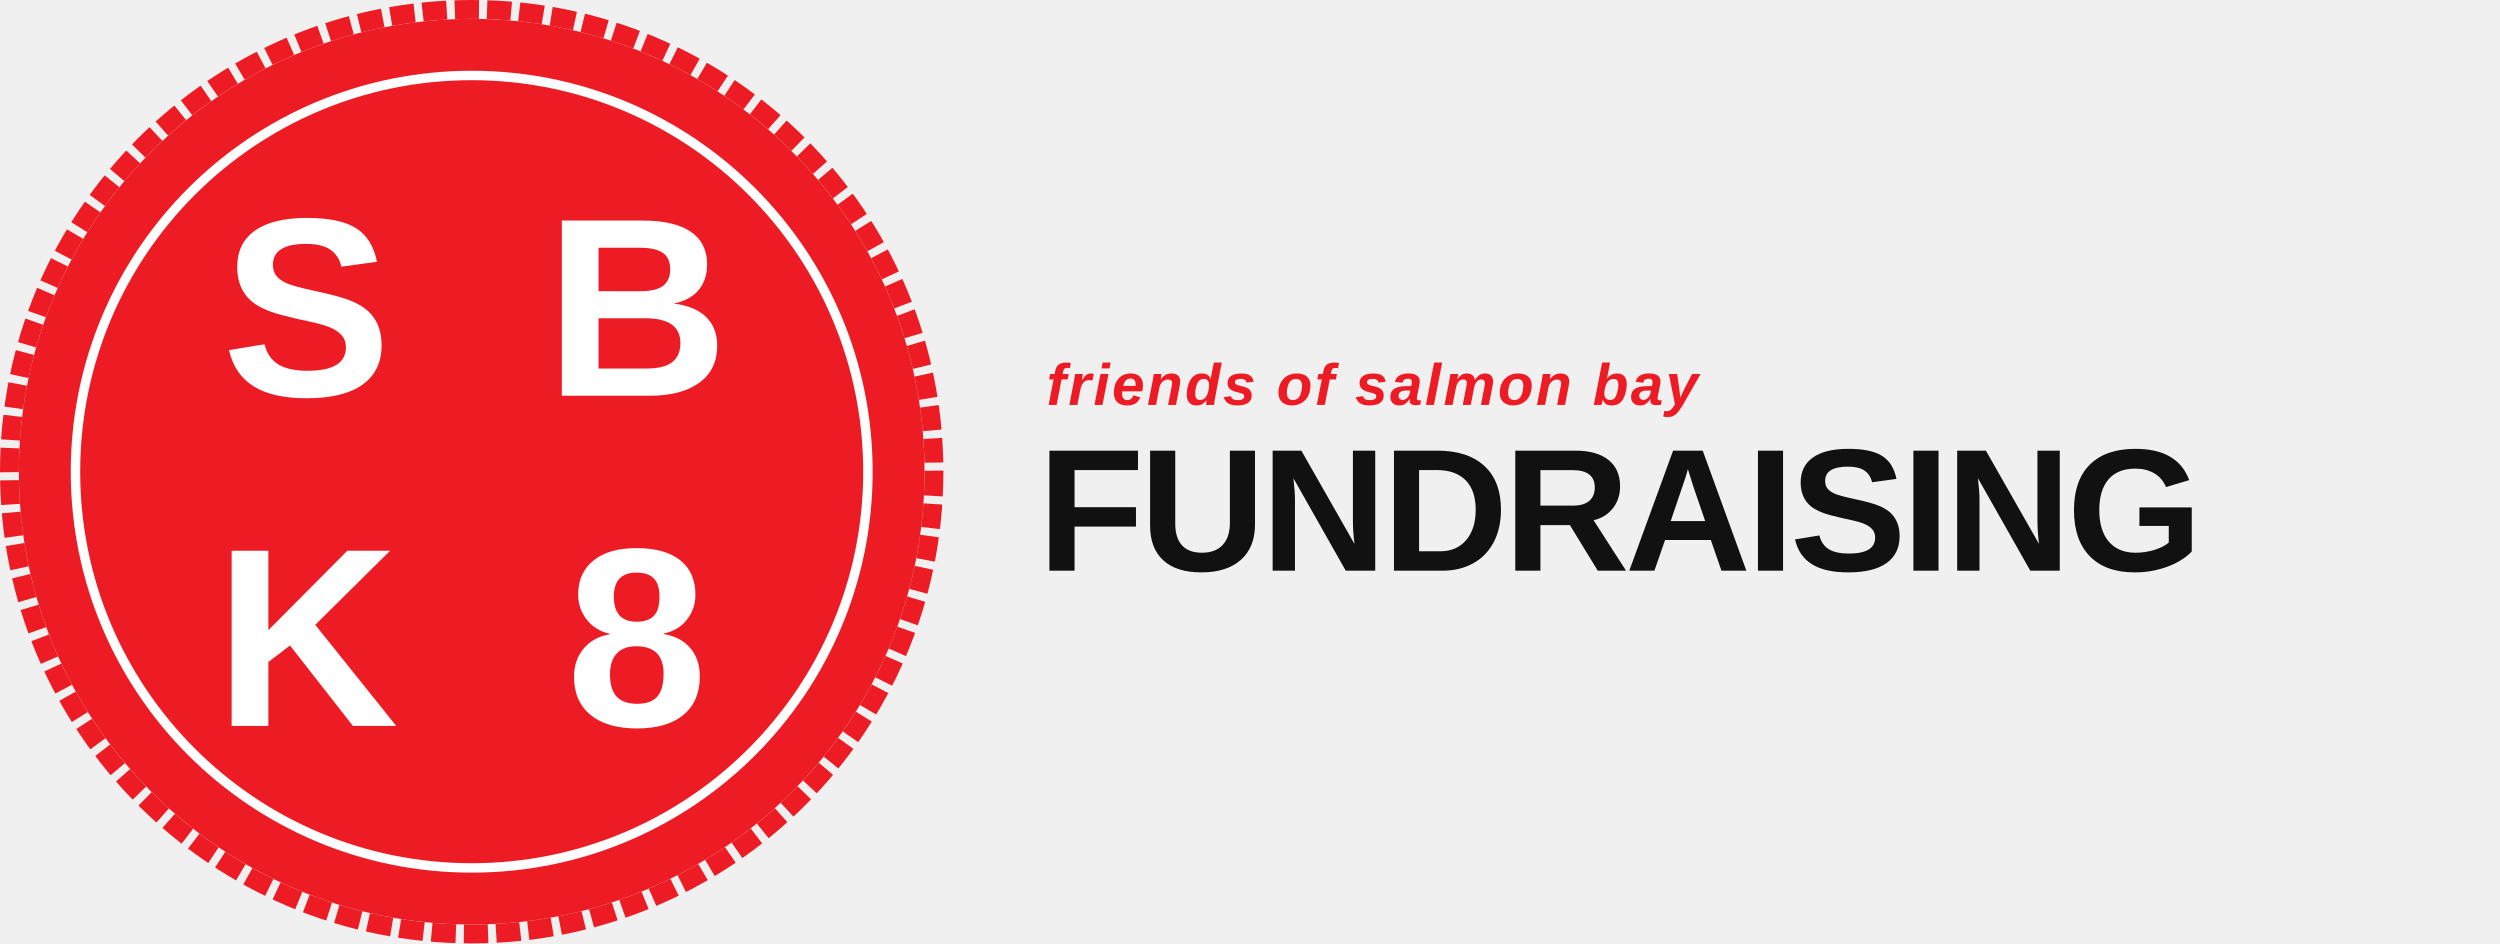
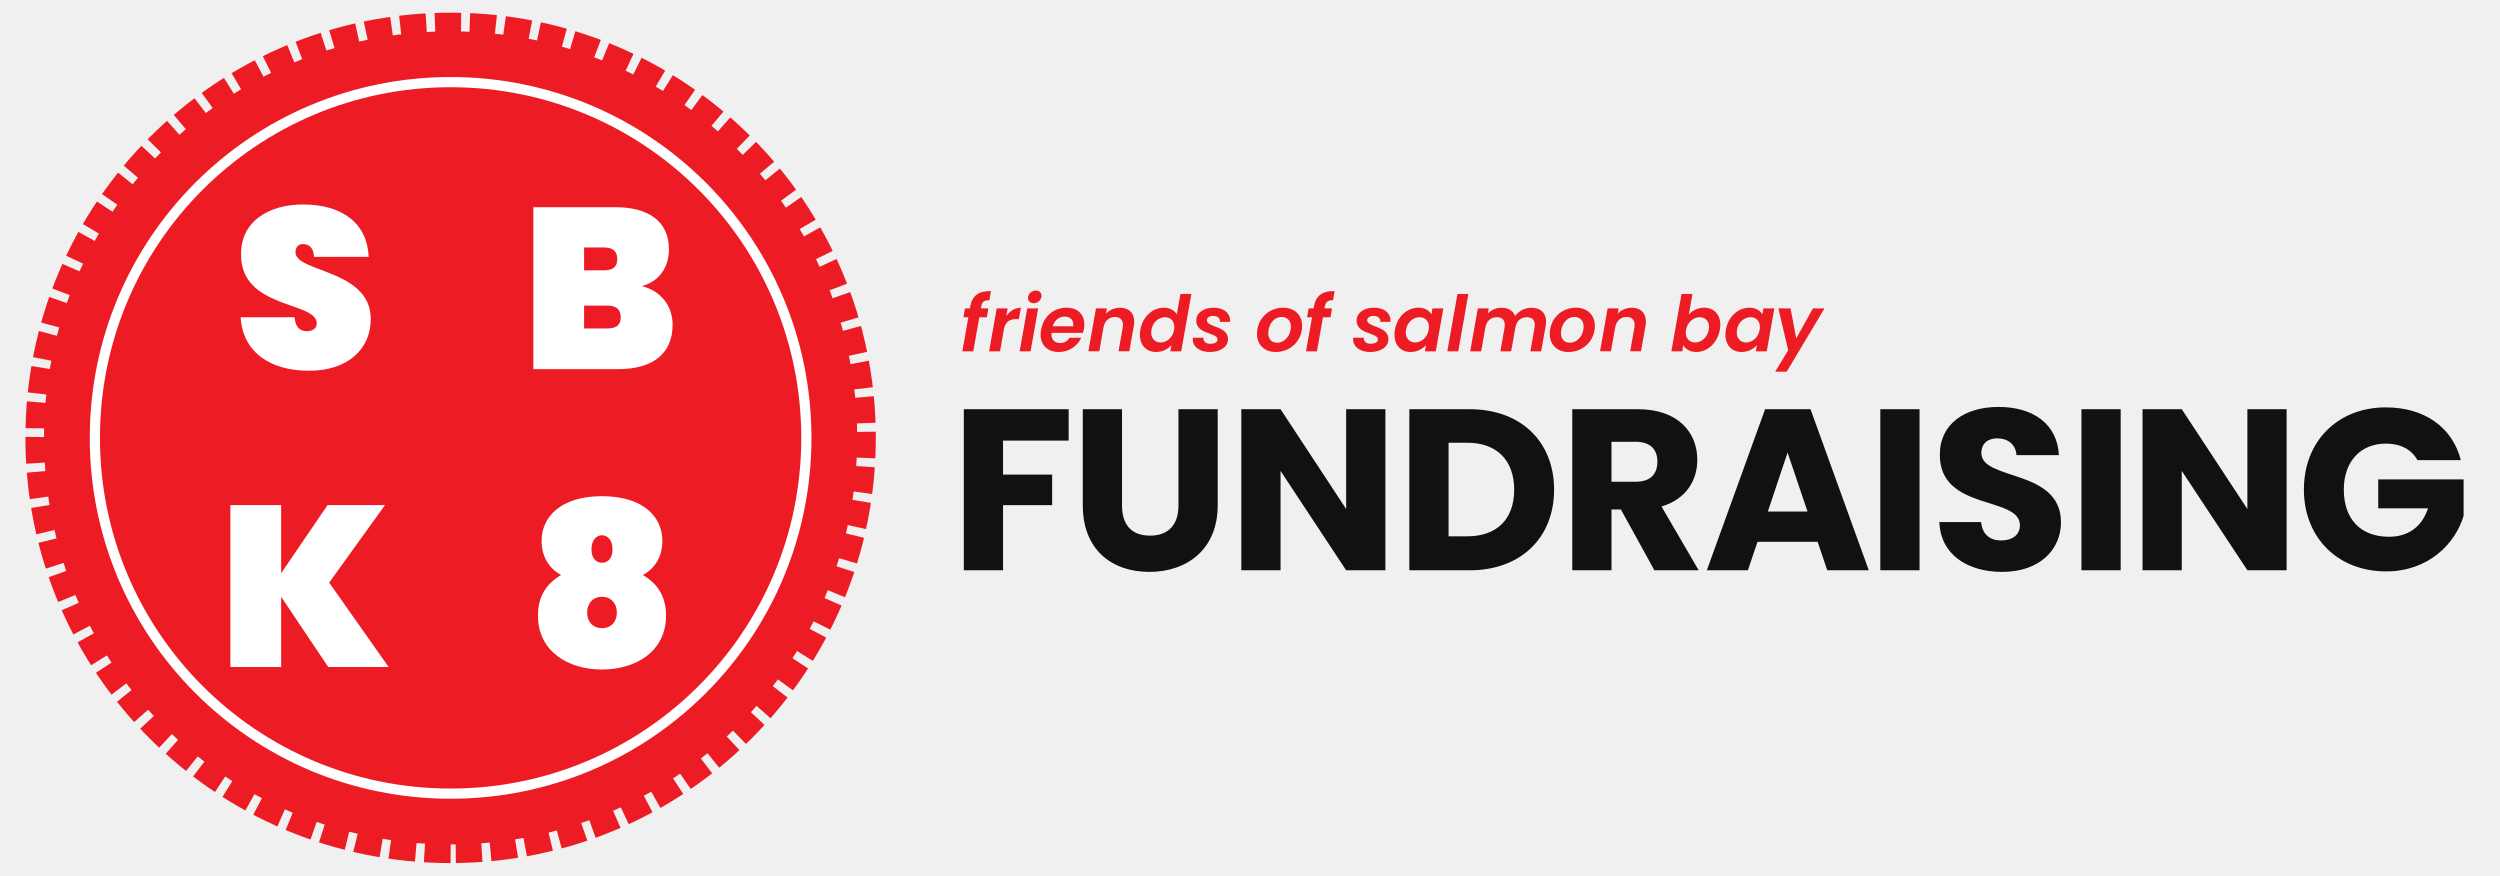
- <svg xmlns="http://www.w3.org/2000/svg" viewBox="0 0 1060 400" width="1060" height="400">
-   <circle cx="200" cy="200" r="192" fill="#ED1C24" />
-   <circle cx="200" cy="200" r="196" fill="none" stroke="#ED1C24" stroke-width="8" stroke-dasharray="10.26 3.42" />
-   <circle cx="200" cy="200" r="168" fill="none" stroke="#ffffff" stroke-width="4" />
-   <text x="130" y="167.8" font-family="Poppins, Arial, sans-serif" font-weight="900" font-size="108" fill="#ffffff" text-anchor="middle">S</text>
-   <text x="270" y="167.8" font-family="Poppins, Arial, sans-serif" font-weight="900" font-size="108" fill="#ffffff" text-anchor="middle">B</text>
-   <text x="130" y="307.8" font-family="Poppins, Arial, sans-serif" font-weight="900" font-size="108" fill="#ffffff" text-anchor="middle">K</text>
-   <text x="270" y="307.8" font-family="Poppins, Arial, sans-serif" font-weight="900" font-size="108" fill="#ffffff" text-anchor="middle">8</text>
-   <text x="443.72" y="171.68" font-family="Poppins, Arial, sans-serif" font-weight="700" font-style="italic" font-size="24.8" fill="#ED1C24" letter-spacing="1">friends of salmon bay</text>
-   <text x="440" y="241.98" font-family="Poppins, Arial, sans-serif" font-weight="800" font-size="74" fill="#111111" letter-spacing="-2" textLength="414.4" lengthAdjust="spacingAndGlyphs">FUNDRAISING</text>
+ <svg xmlns="http://www.w3.org/2000/svg" version="1.2" viewBox="0 0 982 344" width="982" height="344">
+   <style>
+ 		.s0 { fill: #ed1c24 } 
+ 		.s1 { fill: none;stroke: #ed1c24;stroke-width: 8;stroke-dasharray: 10.26,3.42 } 
+ 		.s2 { fill: none;stroke: #ffffff;stroke-width: 4 } 
+ 		.s3 { fill: #ffffff } 
+ 		.s4 { fill: #111111 } 
+ 	</style>
+   <g id="Layer 1">
+     <g id="Group 1">
+       <path fill-rule="evenodd" class="s0" d="m177 331.7c-88.31 0-159.7-71.39-159.7-159.7 0-88.31 71.39-159.7 159.7-159.7 88.31 0 159.7 71.39 159.7 159.7 0 88.31-71.39 159.7-159.7 159.7z" />
+       <path fill-rule="evenodd" class="s1" d="m177 335.02c-90.15 0-163.02-72.87-163.02-163.02 0-90.15 72.87-163.02 163.02-163.02 90.15 0 163.02 72.87 163.02 163.02 0 90.15-72.87 163.02-163.02 163.02z" />
+       <path fill-rule="evenodd" class="s2" d="m177 311.74c-77.27 0-139.74-62.47-139.74-139.74 0-77.27 62.47-139.74 139.74-139.74 77.27 0 139.74 62.47 139.74 139.74 0 77.27-62.47 139.74-139.74 139.74z" />
+       <path id="S" class="s3" d="m145.63 125.33c0-19.59-29.56-18.24-29.56-26.23 0-2.16 1.26-3.24 2.88-3.24 2.15 0 4.22 1.17 4.4 5.03h21.47c-0.54-13.2-10.42-20.57-25.78-20.57-13.57 0-24.35 6.65-24.35 19.41-0.35 21.73 29.65 18.59 29.74 27.21 0 2.25-1.89 3.15-3.86 3.15-1.98 0-4.5-0.81-4.85-5.48h-21.2c0.89 14.28 12.3 21.02 26.85 21.02 15.37 0 24.26-8.62 24.26-20.3z" />
+       <path id="B" fill-rule="evenodd" class="s3" d="m242.82 145h-33.33v-63.6h32.43c12.67 0 20.84 5.48 20.84 16.53 0 7.63-4.4 12.84-10.69 14.46 7.82 1.89 12.13 8.09 12.13 15.18 0 11.14-7.55 17.43-21.38 17.43zm-5.66-47.79h-7.73v8.98h7.73c3.59 0 5.3-1.34 5.3-4.4 0-3.14-1.71-4.58-5.3-4.58zm1.35 22.82h-9.08v8.98h9.08c3.59 0 5.3-1.26 5.3-4.4 0-3.06-1.71-4.58-5.3-4.58z" />
+       <path id="K" class="s3" d="m128.94 262h23.71l-23.35-33.15 21.92-30.45h-22.55l-18.24 26.77v-26.77h-19.94v63.6h19.94v-27.58z" />
+       <path id="8" fill-rule="evenodd" class="s3" d="m212.75 212.41c0-9.25 7.37-17.51 23.71-17.51 16.35 0 23.72 8.26 23.72 17.51 0 6.47-3.05 10.87-7.64 13.48 6.02 3.5 9.08 8.71 9.08 15.9 0 14.1-11.86 21.2-25.16 21.2-13.29 0-25.15-7.1-25.15-21.2 0-7.19 3.06-12.4 9.07-15.9-4.58-2.61-7.63-7.01-7.63-13.48zm27.85 3.33c0-3.42-1.8-5.48-4.14-5.48-2.33 0-4.13 2.06-4.13 5.48 0 3.68 1.89 5.3 4.13 5.3 2.25 0 4.14-1.62 4.14-5.3zm-9.97 24.88c0 3.41 2.06 6.11 5.83 6.11 3.78 0 5.84-2.7 5.84-6.11 0-3.59-2.24-6.2-5.84-6.2-3.59 0-5.83 2.61-5.83 6.2z" />
+     </g>
+     <path id="friends of salmon bay" fill-rule="evenodd" class="s0" d="m380.38 124.63h-1.95l0.61-3.5h1.95l0.15-0.85c0.73-4.14 3.38-6.06 8.1-5.94l-0.61 3.6c-2.04-0.06-2.89 0.6-3.23 2.49l-0.12 0.7h2.95l-0.6 3.5h-2.96l-2.37 13.37h-4.3zm8.14 13.37l2.99-16.87h4.29l-0.52 2.98c1.4-1.95 3.38-3.22 5.73-3.22l-0.8 4.47h-1.12c-2.38 0-3.99 0.85-4.69 3.62l-1.58 9.02zm14.98-16.87h4.29l-2.98 16.87h-4.29zm0.33-4.51c0.24-1.4 1.55-2.5 3.08-2.5 1.49 0 2.4 1.1 2.16 2.5-0.25 1.4-1.56 2.5-3.05 2.5-1.52 0-2.43-1.1-2.19-2.5zm12.05 21.65c-4.9 0-7.92-3.41-6.94-8.71 0.94-5.33 4.99-8.71 9.98-8.71 4.88 0 7.74 3.32 6.85 8.31-0.09 0.49-0.21 1.04-0.39 1.59h-12.33c-0.28 2.55 1.19 3.99 3.35 3.99 1.82 0 3.01-0.92 3.71-2.04h4.6c-1.43 3.1-4.69 5.57-8.83 5.57zm-2.37-10.11h8.03c0.37-2.41-1.15-3.81-3.35-3.81-2.1 0-3.98 1.4-4.68 3.81zm27.49 0.52c0.46-2.71-0.76-4.17-3.01-4.17-2.26 0-3.96 1.37-4.51 3.95l-1.68 9.53h-4.29l2.99-16.86h4.29l-0.37 2.07c1.34-1.4 3.32-2.32 5.45-2.32 3.96 0 6.31 2.56 5.48 7.22l-1.76 9.89h-4.23zm16.19-7.82c2.22 0 4.17 1.03 5.05 2.62l1.43-8.01h4.3l-3.99 22.53h-4.29l0.45-2.5c-1.28 1.56-3.41 2.77-6.03 2.77-4.32 0-7.12-3.5-6.18-8.76 0.92-5.27 4.94-8.65 9.26-8.65zm0.43 3.74c-2.29 0-4.75 1.71-5.33 4.91-0.55 3.19 1.28 5.02 3.56 5.02 2.31 0 4.78-1.77 5.33-4.96 0.58-3.2-1.25-4.97-3.56-4.97zm17.49 13.67c-4.04 0-7.03-2.31-6.54-5.6h4.14c-0.12 1.4 0.91 2.38 2.71 2.38 1.52 0 2.83-0.55 2.83-1.74 0-2.74-8.37-1.89-8.37-7.37 0-2.98 2.77-5.08 6.85-5.08 4.11 0 6.76 2.31 6.42 5.57h-3.96c0.13-1.4-0.85-2.34-2.64-2.34-1.47 0-2.5 0.67-2.5 1.73 0 2.83 8.31 2.13 8.31 7.37 0 3.2-3.1 5.08-7.25 5.08zm25.95 0c-4.36 0-7.31-2.86-7.31-7.09 0-5.79 4.42-10.32 10.32-10.32 4.39 0 7.4 2.86 7.4 7.12 0 5.85-4.54 10.29-10.41 10.29zm0.58-3.65c3.16 0 5.42-3.07 5.42-6.3 0-2.56-1.65-3.81-3.6-3.81-3.19 0-5.29 3.08-5.29 6.37 0 2.49 1.49 3.74 3.47 3.74zm13.73-9.99h-1.95l0.61-3.5h1.95l0.15-0.85c0.73-4.14 3.38-6.06 8.1-5.94l-0.61 3.6c-2.04-0.07-2.89 0.6-3.23 2.49l-0.12 0.7h2.95l-0.6 3.5h-2.96l-2.37 13.37h-4.29zm22.74 13.64c-4.05 0-7.03-2.31-6.55-5.6h4.14c-0.12 1.4 0.92 2.37 2.71 2.37 1.53 0 2.84-0.55 2.84-1.73 0-2.74-8.38-1.89-8.38-7.37 0-2.98 2.77-5.09 6.85-5.09 4.11 0 6.76 2.32 6.43 5.58h-3.96c0.12-1.4-0.85-2.35-2.65-2.35-1.46 0-2.5 0.67-2.5 1.74 0 2.83 8.32 2.13 8.32 7.36 0 3.2-3.11 5.09-7.25 5.09zm19.04-17.42c2.71 0 4.36 1.28 5.09 2.68l0.43-2.4h4.29l-2.99 16.87h-4.29l0.46-2.47c-1.25 1.46-3.41 2.74-6.09 2.74-4.26 0-7.06-3.5-6.12-8.77 0.91-5.27 4.93-8.65 9.22-8.65zm0.46 3.75c-2.28 0-4.75 1.7-5.33 4.9-0.54 3.2 1.28 5.02 3.57 5.02 2.31 0 4.78-1.76 5.32-4.96 0.58-3.19-1.24-4.96-3.56-4.96zm14.88-9.13h4.29l-3.98 22.53h-4.3zm30.28 13.21c0.46-2.68-0.76-4.08-3.01-4.08-2.31 0-4.08 1.4-4.51 4.08v-0.03l-1.67 9.35h-4.23l1.64-9.32c0.46-2.68-0.76-4.08-3.04-4.08-2.19 0-3.93 1.31-4.45 3.81l-1.7 9.59h-4.3l2.99-16.87h4.29l-0.36 2.01c1.31-1.37 3.25-2.26 5.35-2.26 2.62 0 4.57 1.13 5.36 3.23 1.4-1.92 3.87-3.23 6.37-3.23 4.05 0 6.45 2.56 5.63 7.22l-1.77 9.9h-4.23zm13.28 9.59c-4.35 0-7.31-2.87-7.31-7.1 0-5.78 4.42-10.32 10.33-10.32 4.38 0 7.39 2.86 7.39 7.13 0 5.84-4.53 10.29-10.41 10.29zm0.58-3.66c3.17 0 5.42-3.07 5.42-6.3 0-2.56-1.65-3.81-3.59-3.81-3.2 0-5.3 3.08-5.3 6.37 0 2.49 1.49 3.74 3.47 3.74zm25.36-5.93c0.45-2.71-0.76-4.18-3.02-4.18-2.25 0-3.95 1.37-4.5 3.96l-1.68 9.53h-4.29l2.98-16.86h4.3l-0.37 2.07c1.34-1.41 3.32-2.32 5.45-2.32 3.96 0 6.3 2.56 5.48 7.22l-1.76 9.89h-4.24zm27.4-7.82c4.32 0 7.09 3.38 6.18 8.64-0.95 5.27-4.94 8.77-9.23 8.77-2.65 0-4.35-1.22-5.11-2.68l-0.43 2.41h-4.29l3.98-22.53h4.3l-1.43 8.13c1.28-1.56 3.47-2.74 6.03-2.74zm-1.77 3.74c-2.28 0-4.78 1.77-5.33 4.97-0.58 3.19 1.25 4.96 3.56 4.96 2.32 0 4.78-1.83 5.36-5.03 0.55-3.19-1.28-4.9-3.59-4.9zm19.54-3.74c2.71 0 4.35 1.28 5.08 2.68l0.43-2.41h4.29l-2.98 16.87h-4.3l0.46-2.47c-1.25 1.46-3.41 2.74-6.09 2.74-4.26 0-7.06-3.5-6.12-8.77 0.92-5.26 4.93-8.64 9.23-8.64zm0.45 3.74c-2.28 0-4.75 1.71-5.32 4.9-0.55 3.2 1.28 5.03 3.56 5.03 2.31 0 4.78-1.77 5.33-4.96 0.58-3.2-1.25-4.97-3.57-4.97zm10.93-3.47h4.78l2.25 11.78 6.55-11.78h4.54l-14.83 24.85h-4.54l5.12-8.41z" />
+     <path id="FUNDRAISING" fill-rule="evenodd" class="s4" d="m378.59 160.74h41.18v12.34h-25.77v13.34h19.28v11.99h-19.28v25.59h-15.41zm46.73 0h15.41v37.85c0 7.48 3.69 11.81 10.99 11.81 7.3 0 11.18-4.33 11.18-11.81v-37.85h15.41v37.76c0 17.48-12.26 26.14-26.86 26.14-14.69 0-26.13-8.66-26.13-26.14zm118.86 0v63.27h-15.41l-25.77-39.03v39.03h-15.41v-63.27h15.41l25.77 39.2v-39.2zm66.27 31.63c0 18.75-12.97 31.64-33.16 31.64h-23.7v-63.27h23.7c20.19 0 33.16 12.8 33.16 31.63zm-34.15 18.3c11.62 0 18.47-6.67 18.47-18.3 0-11.62-6.85-18.47-18.47-18.47h-7.3v36.77zm67.15-49.93c15.5 0 23.25 8.92 23.25 19.92 0 7.93-4.32 15.41-14.06 18.29l14.6 25.06h-17.39l-13.16-23.89h-3.69v23.89h-15.41v-63.27zm-0.9 12.8h-9.56v15.68h9.56c5.76 0 8.47-2.98 8.47-7.93 0-4.69-2.71-7.75-8.47-7.75zm71.42 39.29h-23.62l-3.78 11.18h-16.13l22.89-63.27h17.84l22.89 63.27h-16.31zm-11.81-35.06l-7.75 23.16h15.59zm36.43-17.03h15.41v63.26h-15.41zm47.89 63.9c-13.61 0-24.24-6.76-24.69-19.56h16.4c0.45 4.87 3.51 7.21 7.84 7.21 4.5 0 7.39-2.25 7.39-5.95 0-11.71-31.63-5.4-31.45-27.84 0-11.99 9.82-18.66 23.07-18.66 13.79 0 23.07 6.85 23.7 18.93h-16.67c-0.27-4.06-3.16-6.49-7.3-6.58-3.7-0.09-6.49 1.8-6.49 5.76 0 11 31.27 6.04 31.27 27.22 0 10.64-8.29 19.47-23.07 19.47zm31.11-63.9h15.41v63.27h-15.41zm80.59 0v63.26h-15.41l-25.77-39.02v39.02h-15.41v-63.26h15.41l25.77 39.2v-39.2zm68.44 20h-17.04c-2.34-4.23-6.67-6.49-12.43-6.49-9.92 0-16.5 7.03-16.5 18.03 0 11.71 6.67 18.56 17.76 18.56 7.66 0 12.98-4.05 15.32-11.17h-19.56v-11.36h33.53v14.33c-3.25 10.91-13.79 21.81-30.46 21.81-18.93 0-32.27-13.25-32.27-32.17 0-18.93 13.25-32.26 32.18-32.26 15.14 0 26.13 7.75 29.47 20.72z" />
+   </g>
</svg>
